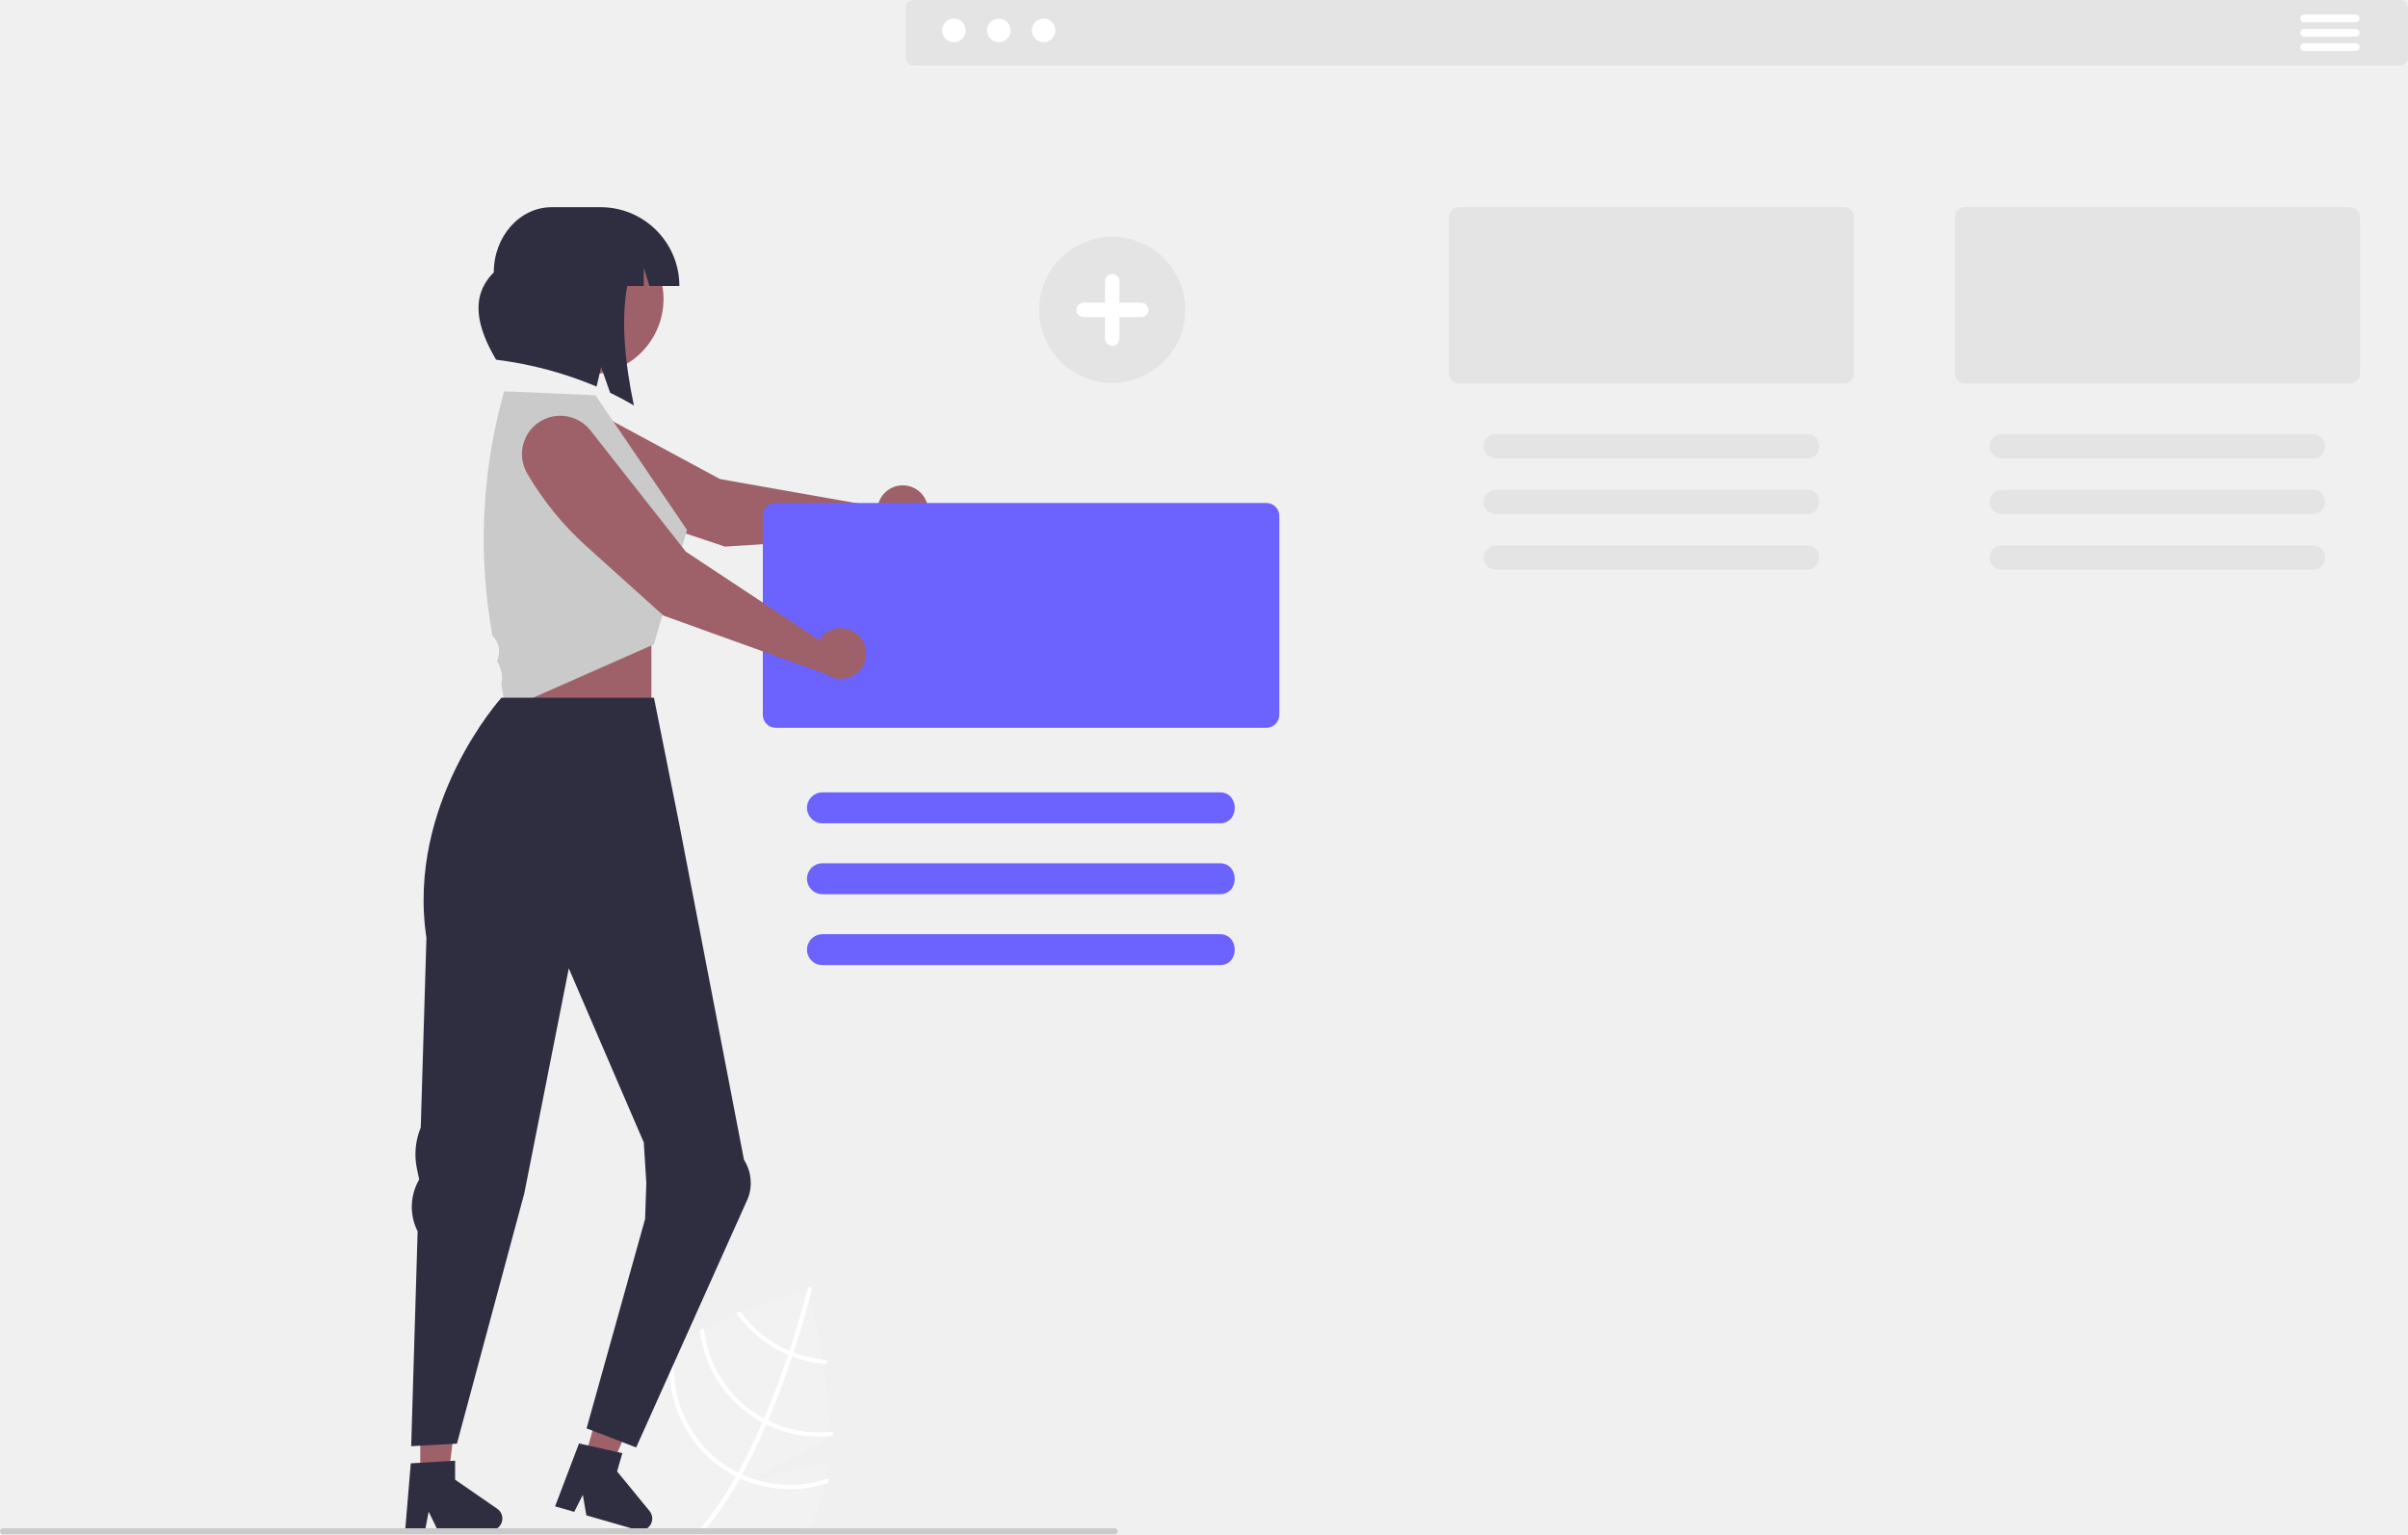
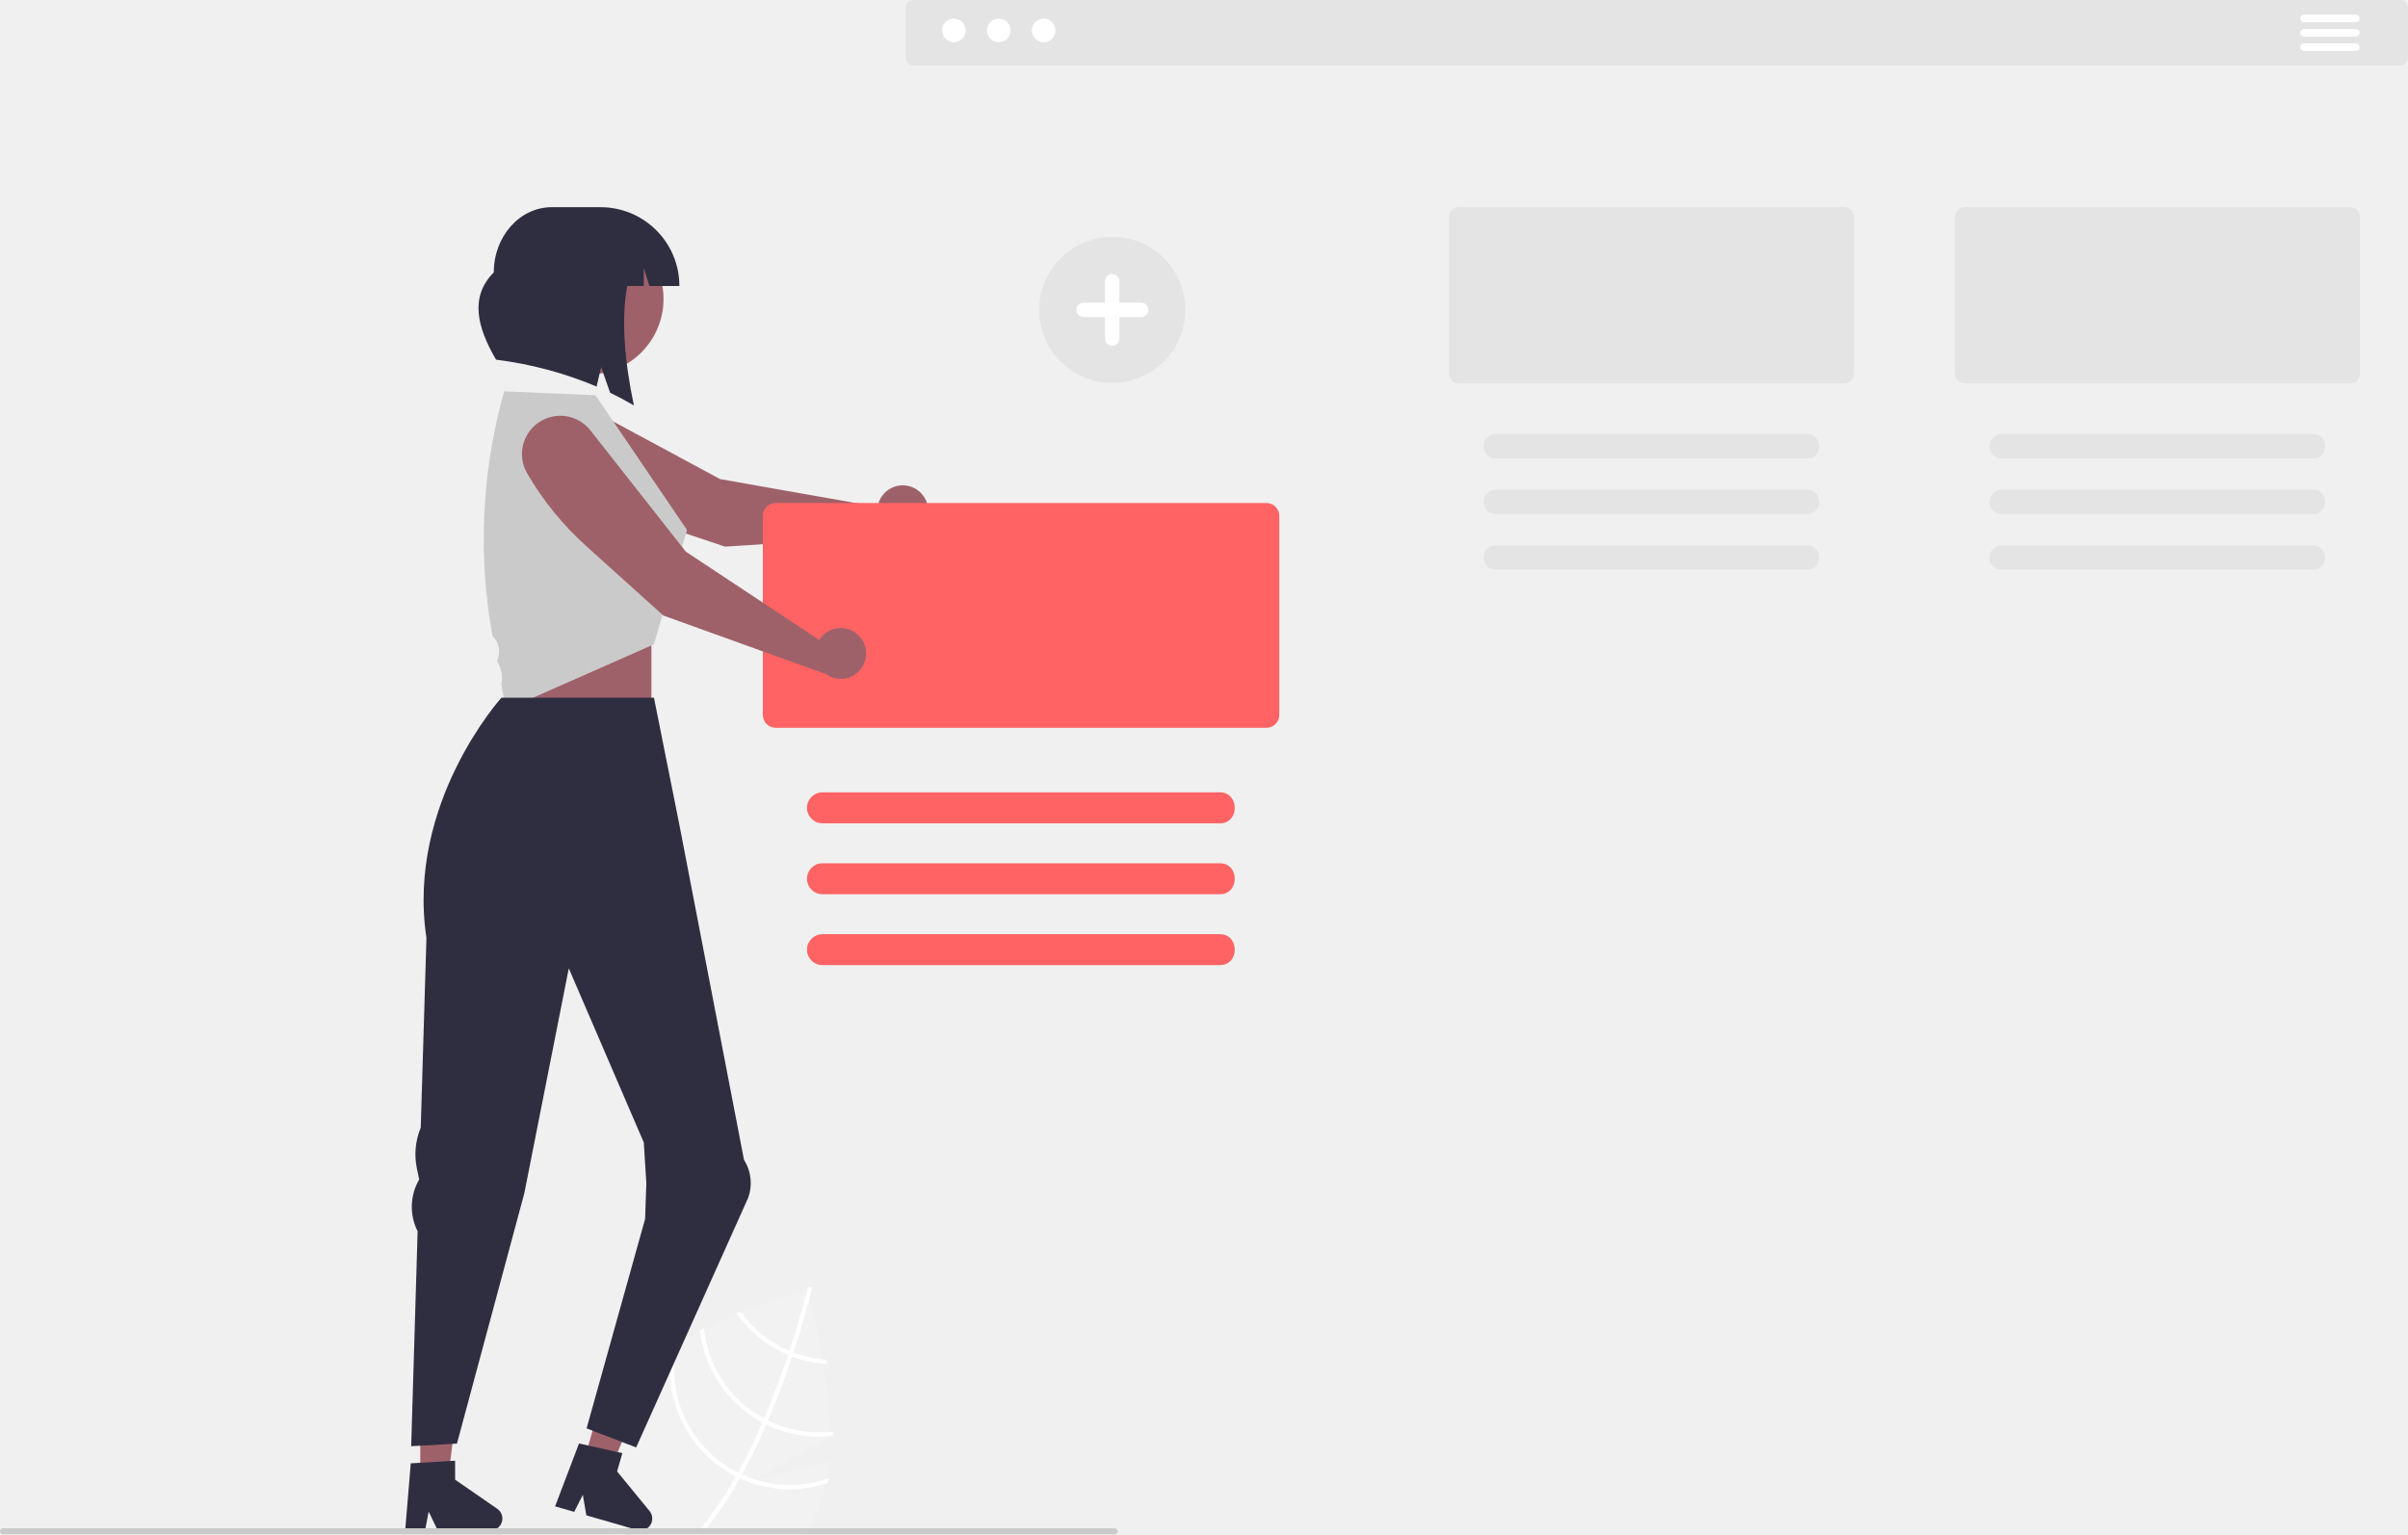
<svg xmlns="http://www.w3.org/2000/svg" data-name="Layer 1" width="947.25" height="603.69" viewBox="0 0 947.25 603.69">
-   <path d="M452.655,713.275l-29,16.84,28.59-6.9c-.22,2.36-.52,4.68-.92,6.95-.11.63-.23,1.25-.36,1.87a51.878,51.878,0,0,1-5.25,14.92c-.48.86-.96,1.7-1.46,2.51-.48.82-.98,1.61-1.49,2.38H365.895c-.64-.77-1.25-1.57-1.81-2.38a35.976,35.976,0,0,1-6.18-26.62,44.968,44.968,0,0,1,1.2-5.63,51.568,51.568,0,0,1,1.83-5.57,73.442,73.442,0,0,1,4.41-9.35c3.52-6.34,9.01-12.06,15.48-17.14a108.069,108.069,0,0,1,9.78-6.8q.96-.615,1.95-1.2c1.01-.6,2.02-1.19,3.04-1.76,2.03-1.16,4.08-2.26,6.13-3.3.54-.28,1.07-.55,1.6-.81,4.45-2.22,8.88-4.21,13.1-5.96.53-.22,1.07-.44,1.6-.65a233.308,233.308,0,0,1,25.72-8.81s.03.08.08.25c.13.46.46,1.57.91,3.21,1.25,4.55,3.45,13.23,5.22,23.71.1.57.19,1.15.29,1.73a181.688,181.688,0,0,1,2.45,26.81c.01.56.01,1.11.01,1.67Z" transform="translate(-126.375 -148.155)" fill="#f2f2f2" data-darkreader-inline-fill="" style="--darkreader-inline-fill:#ffffff;" />
-   <path d="M445.865,654.845c-.01.03-.11.52-.34,1.42-.19.75-.45,1.78-.79,3.06-1.17,4.47-3.25,11.96-6.21,20.98-.17.52-.35,1.06-.53,1.6-2.06,6.17-4.51,12.99-7.34,20-.71,1.76-1.42,3.49-2.15,5.18-.22.53-.44,1.05-.67,1.56q-4.65,10.77-9.57,19.71l-.83,1.49a134.524,134.524,0,0,1-13.19,19.62c-.67.82-1.35,1.61-2.04,2.38h-2.32c.7-.77,1.4-1.57,2.08-2.38a132.146,132.146,0,0,0,13.87-20.4c.28-.49.56-.98.83-1.48,3.53-6.41,6.74-13.11,9.61-19.75.23-.51.45-1.03.67-1.56,3.75-8.78,6.9-17.41,9.44-25.01.18-.54.36-1.08.53-1.61,3.7-11.22,6.02-20.02,6.91-23.54.12-.52.22-.93.29-1.21.07-.26.1-.41.11-.44l.81.19h.01Z" transform="translate(-126.375 -148.155)" fill="#fff" data-darkreader-inline-fill="" style="--darkreader-inline-fill:#ffffff;" />
-   <path d="M451.485,683.165c-.51-.03-1.02-.08-1.53-.13a44.996,44.996,0,0,1-11.43-2.73c-.53-.21-1.07-.42-1.61-.65a45.858,45.858,0,0,1-4.28-2.11,45.276,45.276,0,0,1-14.61-12.87c-.13-.17-.26-.35-.38-.52q-.78.33-1.59.66c.12.17.24.34.37.51a46.766,46.766,0,0,0,15.39,13.7,48.307,48.307,0,0,0,4.57,2.24c.53.22,1.07.44,1.61.64a46.891,46.891,0,0,0,12.25,2.86c.5.05,1.01.09,1.51.12C451.665,684.295,451.575,683.725,451.485,683.165Z" transform="translate(-126.375 -148.155)" fill="#fff" data-darkreader-inline-fill="" style="--darkreader-inline-fill:#ffffff;" />
-   <path d="M452.695,711.575a45.37,45.37,0,0,1-24.19-4.49q-.795-.375-1.56-.81a4.233,4.233,0,0,1-.47-.25,45.58,45.58,0,0,1-23.15-34.74c-.02-.17-.04-.35-.06-.52-.54.28-1.08.55-1.61.83.02.17.04.33.07.5a47.226,47.226,0,0,0,23.93,35.41c.2.11.41.23.62.33q.78.42,1.56.81a47.05,47.05,0,0,0,24.82,4.63c.45-.04.9-.09,1.35-.14,0-.57.01-1.13.01-1.7C453.575,711.485,453.135,711.535,452.695,711.575Z" transform="translate(-126.375 -148.155)" fill="#fff" data-darkreader-inline-fill="" style="--darkreader-inline-fill:#ffffff;" />
-   <path d="M451.325,730.165a45.548,45.548,0,0,1-27.75.21,44.468,44.468,0,0,1-5.31-2.02c-.54-.24-1.07-.5-1.6-.77-.57-.28-1.13-.58-1.68-.88a45.675,45.675,0,0,1-23.39-42.39,43.763,43.763,0,0,1,.96-7.16c.03-.16.06-.32.1-.48-.66.41-1.32.82-1.97,1.24-.03.15-.06.29-.08.44a46.771,46.771,0,0,0-.73,9.79,47.253,47.253,0,0,0,24.28,40.03c.56.31,1.12.61,1.68.89.53.27,1.07.53,1.6.78a47.175,47.175,0,0,0,33.53,2.19c.37-.1.74-.22,1.11-.34.15-.64.28-1.28.4-1.92C452.095,729.915,451.715,730.045,451.325,730.165Z" transform="translate(-126.375 -148.155)" fill="#fff" data-darkreader-inline-fill="" style="--darkreader-inline-fill:#ffffff;" />
-   <rect x="200.25" y="246.52" width="56" height="56" fill="#9e616a" data-darkreader-inline-fill="" style="--darkreader-inline-fill:#cdc1ae;" />
-   <polygon points="165.326 581.214 176.36 581.213 181.608 538.656 165.324 538.657 165.326 581.214" fill="#9e616a" data-darkreader-inline-fill="" style="--darkreader-inline-fill:#cdc1ae;" />
-   <path d="M321.985,741.805l-16.58-11.45v-7.47l-1.88.11-11.82.71-3.74.22-2.13,25.54-.07.85h7.83l.16-.85,1.24-6.54,3.17,6.54.41.85H319.335a4.679,4.679,0,0,0,4.67-4.66A4.671,4.671,0,0,0,321.985,741.805Z" transform="translate(-126.375 -148.155)" fill="#2f2e41" data-darkreader-inline-fill="" style="--darkreader-inline-fill:#fffff8;" />
-   <polygon points="229.853 574.209 240.457 577.258 257.265 537.81 241.615 533.309 229.853 574.209" fill="#9e616a" data-darkreader-inline-fill="" style="--darkreader-inline-fill:#cdc1ae;" />
-   <path d="M381.895,742.695l-12.77-15.59,2.07-7.18-1.84-.41-10.25-2.3-1.31-.29-3.65-.82-9.41,24.75,7.52,2.17,3.39-6.72,1.39,8.09,4.74,1.36,12.89,3.71,2.33.67a4.663,4.663,0,0,0,4.9-7.44Z" transform="translate(-126.375 -148.155)" fill="#2f2e41" data-darkreader-inline-fill="" style="--darkreader-inline-fill:#fffff8;" />
-   <path d="M1070.355,148.155H485.895a3.28,3.28,0,0,0-3.27,3.28v19.25a3.28,3.28,0,0,0,3.27,3.28h584.46a3.28,3.28,0,0,0,3.27-3.28v-19.25A3.28,3.28,0,0,0,1070.355,148.155Z" transform="translate(-126.375 -148.155)" fill="#e4e4e4" data-darkreader-inline-fill="" style="--darkreader-inline-fill:#353a3b;" />
-   <circle id="b5b16cf8-67a2-4f26-b1bf-3e43b6764a92" data-name="Ellipse 90" cx="375.249" cy="11.965" r="4.648" fill="#fff" data-darkreader-inline-fill="" style="--darkreader-inline-fill:#ffffff;" />
-   <circle id="b66c556c-a3ce-485d-a169-682ae89102b6" data-name="Ellipse 91" cx="392.89" cy="11.965" r="4.648" fill="#fff" data-darkreader-inline-fill="" style="--darkreader-inline-fill:#ffffff;" />
-   <circle id="b9ccba63-6bb8-47f6-85e8-d2b1a1d873e2" data-name="Ellipse 92" cx="410.533" cy="11.965" r="4.648" fill="#fff" data-darkreader-inline-fill="" style="--darkreader-inline-fill:#ffffff;" />
-   <path d="M1053.065,153.915h-20.31a1.505,1.505,0,1,0,0,3.01h20.31a1.505,1.505,0,1,0,0-3.01Z" transform="translate(-126.375 -148.155)" fill="#fff" data-darkreader-inline-fill="" style="--darkreader-inline-fill:#ffffff;" />
-   <path d="M1053.065,159.555h-20.31a1.505,1.505,0,1,0,0,3.01h20.31a1.505,1.505,0,1,0,0-3.01Z" transform="translate(-126.375 -148.155)" fill="#fff" data-darkreader-inline-fill="" style="--darkreader-inline-fill:#ffffff;" />
-   <path d="M1053.065,165.195h-20.31a1.505,1.505,0,1,0,0,3.01h20.31a1.505,1.505,0,1,0,0-3.01Z" transform="translate(-126.375 -148.155)" fill="#fff" data-darkreader-inline-fill="" style="--darkreader-inline-fill:#ffffff;" />
-   <path d="M1050.755,229.645H899.325a3.99,3.99,0,0,0-3.98,3.98v61.45a3.99,3.99,0,0,0,3.98,3.98h151.43a3.984,3.984,0,0,0,3.98-3.98v-61.45A3.984,3.984,0,0,0,1050.755,229.645Z" transform="translate(-126.375 -148.155)" fill="#e4e4e4" data-darkreader-inline-fill="" style="--darkreader-inline-fill:#353a3b;" />
-   <path d="M1036.335,318.975H913.745a4.775,4.775,0,0,0,0,9.55H1036.335C1042.555,328.615,1042.495,318.885,1036.335,318.975Z" transform="translate(-126.375 -148.155)" fill="#e4e4e4" data-darkreader-inline-fill="" style="--darkreader-inline-fill:#353a3b;" />
-   <path d="M1036.335,340.865H913.745a4.775,4.775,0,0,0,0,9.55H1036.335C1042.555,350.505,1042.495,340.775,1036.335,340.865Z" transform="translate(-126.375 -148.155)" fill="#e4e4e4" data-darkreader-inline-fill="" style="--darkreader-inline-fill:#353a3b;" />
-   <path d="M1036.335,362.755H913.745a4.775,4.775,0,0,0,0,9.55H1036.335C1042.555,372.395,1042.495,362.665,1036.335,362.755Z" transform="translate(-126.375 -148.155)" fill="#e4e4e4" data-darkreader-inline-fill="" style="--darkreader-inline-fill:#353a3b;" />
-   <path d="M851.755,229.645H700.325a3.99,3.99,0,0,0-3.98,3.98v61.45a3.99,3.99,0,0,0,3.98,3.98H851.755a3.984,3.984,0,0,0,3.98-3.98v-61.45A3.984,3.984,0,0,0,851.755,229.645Z" transform="translate(-126.375 -148.155)" fill="#e4e4e4" data-darkreader-inline-fill="" style="--darkreader-inline-fill:#353a3b;" />
-   <path d="M837.335,318.975H714.745a4.775,4.775,0,0,0,0,9.55H837.335C843.555,328.615,843.495,318.885,837.335,318.975Z" transform="translate(-126.375 -148.155)" fill="#e4e4e4" data-darkreader-inline-fill="" style="--darkreader-inline-fill:#353a3b;" />
-   <path d="M837.335,340.865H714.745a4.775,4.775,0,0,0,0,9.55H837.335C843.555,350.505,843.495,340.775,837.335,340.865Z" transform="translate(-126.375 -148.155)" fill="#e4e4e4" data-darkreader-inline-fill="" style="--darkreader-inline-fill:#353a3b;" />
-   <path d="M837.335,362.755H714.745a4.775,4.775,0,0,0,0,9.55H837.335C843.555,372.395,843.495,362.665,837.335,362.755Z" transform="translate(-126.375 -148.155)" fill="#e4e4e4" data-darkreader-inline-fill="" style="--darkreader-inline-fill:#353a3b;" />
-   <path d="M472.043,345.862a10.024,10.024,0,0,0-.423,1.747l-62.004-10.96-53.408-28.799a15.08,15.08,0,0,0-16.097,25.418l0,0A118.971,118.971,0,0,0,372.847,350.264l38.72,12.969,67.821-4.347a9.997,9.997,0,1,0-7.345-13.024Z" transform="translate(-126.375 -148.155)" fill="#9e616a" data-darkreader-inline-fill="" style="--darkreader-inline-fill:#aa6973;" />
-   <path d="M624.555,346.055h-193.02a5.087,5.087,0,0,0-5.08,5.08v78.31a5.087,5.087,0,0,0,5.08,5.08h193.02A5.085,5.085,0,0,0,629.625,429.445v-78.31A5.085,5.085,0,0,0,624.555,346.055Z" transform="translate(-126.375 -148.155)" fill="#6c63ff" data-darkreader-inline-fill="" style="--darkreader-inline-fill:#0b00c4;" />
-   <path d="M606.175,459.915H449.915a6.09,6.09,0,0,0,0,12.18H606.175C614.105,472.205,614.025,459.805,606.175,459.915Z" transform="translate(-126.375 -148.155)" fill="#6c63ff" data-darkreader-inline-fill="" style="--darkreader-inline-fill:#0b00c4;" />
-   <path d="M606.175,487.815H449.915a6.09,6.09,0,0,0,0,12.18H606.175C614.105,500.105,614.025,487.705,606.175,487.815Z" transform="translate(-126.375 -148.155)" fill="#6c63ff" data-darkreader-inline-fill="" style="--darkreader-inline-fill:#0b00c4;" />
-   <path d="M606.175,515.725H449.915a6.085,6.085,0,1,0,0,12.17H606.175C614.105,528.005,614.025,515.615,606.175,515.725Z" transform="translate(-126.375 -148.155)" fill="#6c63ff" data-darkreader-inline-fill="" style="--darkreader-inline-fill:#0b00c4;" />
-   <circle cx="357.654" cy="265.793" r="29.729" transform="translate(-173.4942 303.9727) rotate(-61.33683)" fill="#9e616a" data-darkreader-inline-fill="" style="--darkreader-inline-fill:#cdc1ae;" />
-   <path d="M362.625,229.675H343.421c-12.59,0-22.796,11.482-22.796,25.646-9.5,9.539-6.649,21.489.889,34.354a149.225,149.225,0,0,1,39.541,10.576l1.792-7.654,3.536,10.081q4.717,2.285,9.354,4.998c-3.608-16.951-5.093-33.863-2.616-47H379.625v-7.118l2.208,7.118h11.792V260.675A31,31,0,0,0,362.625,229.675Z" transform="translate(-126.375 -148.155)" fill="#2f2e41" data-darkreader-inline-fill="" style="--darkreader-inline-fill:#fffff8;" />
-   <path d="M360.625,303.675,324.67,302.116l-.967,3.674a213.669,213.669,0,0,0-3.599,92.57l0,0h0a8.242,8.242,0,0,1,2.345,8.007l-.516,2.059.048.075a12.062,12.062,0,0,1,1.601,9.005v0l1.798,9.902L383.625,401.675l13-45Z" transform="translate(-126.375 -148.155)" fill="#cacaca" data-darkreader-inline-fill="" style="--darkreader-inline-fill:#494e52;" />
-   <path d="M449.732,398.519a10.024,10.024,0,0,0-1.084,1.434L396.144,365.196l-37.51-47.694a15.08,15.08,0,0,0-24.891,16.9l0,0a118.971,118.971,0,0,0,23.253,28.631l30.346,27.323,63.937,23.035a9.997,9.997,0,1,0-1.548-14.872Z" transform="translate(-126.375 -148.155)" fill="#9e616a" data-darkreader-inline-fill="" style="--darkreader-inline-fill:#aa6973;" />
-   <path d="M563.908,298.82a28.735,28.735,0,1,1,28.735-28.735A28.735,28.735,0,0,1,563.908,298.82Z" transform="translate(-126.375 -148.155)" fill="#e4e4e4" data-darkreader-inline-fill="" style="--darkreader-inline-fill:#ffffff;" />
-   <path d="M575.247,267.25h-8.504v-8.504a2.835,2.835,0,0,0-5.669,0V267.25h-8.504a2.835,2.835,0,0,0,0,5.669h8.504v8.504a2.835,2.835,0,0,0,5.669,0v-8.504h8.504a2.835,2.835,0,1,0,0-5.669Z" transform="translate(-126.375 -148.155)" fill="#fff" data-darkreader-inline-fill="" style="--darkreader-inline-fill:#ffffff;" />
-   <path d="M420.614,619.614a16.874,16.874,0,0,0-1.57-15.088L393.625,472.675l-10-50h-60s-37.5,41.5-29.5,94.5l-2.239,74.64a27.448,27.448,0,0,0-1.503,16.186l.891,4.222-.344.636a21.334,21.334,0,0,0-.269,19.772L288.125,717.175l18-1,26.5-98.5,17.5-88.5,29.5,68.5,1,16-.485,14.103L357.125,710.175l19.5,7.5Z" transform="translate(-126.375 -148.155)" fill="#2f2e41" data-darkreader-inline-fill="" style="--darkreader-inline-fill:#333246;" />
-   <path d="M566.055,750.655a1.193,1.193,0,0,1-1.19,1.19H127.565a1.19,1.19,0,0,1,0-2.38H564.865A1.187,1.187,0,0,1,566.055,750.655Z" transform="translate(-126.375 -148.155)" fill="#cacaca" data-darkreader-inline-fill="" style="--darkreader-inline-fill:#494e52;" />
+   <path d="M452.655,713.275l-29,16.84,28.59-6.9c-.22,2.36-.52,4.68-.92,6.95-.11.63-.23,1.25-.36,1.87a51.878,51.878,0,0,1-5.25,14.92c-.48.86-.96,1.7-1.46,2.51-.48.82-.98,1.61-1.49,2.38H365.895c-.64-.77-1.25-1.57-1.81-2.38a35.976,35.976,0,0,1-6.18-26.62,44.968,44.968,0,0,1,1.2-5.63,51.568,51.568,0,0,1,1.83-5.57,73.442,73.442,0,0,1,4.41-9.35c3.52-6.34,9.01-12.06,15.48-17.14a108.069,108.069,0,0,1,9.78-6.8q.96-.615,1.95-1.2c1.01-.6,2.02-1.19,3.04-1.76,2.03-1.16,4.08-2.26,6.13-3.3.54-.28,1.07-.55,1.6-.81,4.45-2.22,8.88-4.21,13.1-5.96.53-.22,1.07-.44,1.6-.65a233.308,233.308,0,0,1,25.72-8.81s.03.08.08.25c.13.46.46,1.57.91,3.21,1.25,4.55,3.45,13.23,5.22,23.71.1.57.19,1.15.29,1.73a181.688,181.688,0,0,1,2.45,26.81c.01.56.01,1.11.01,1.67Z" transform="translate(-126.375 -148.155)" fill="#f2f2f2" />
+   <path d="M445.865,654.845c-.01.03-.11.52-.34,1.42-.19.75-.45,1.78-.79,3.06-1.17,4.47-3.25,11.96-6.21,20.98-.17.52-.35,1.06-.53,1.6-2.06,6.17-4.51,12.99-7.34,20-.71,1.76-1.42,3.49-2.15,5.18-.22.53-.44,1.05-.67,1.56q-4.65,10.77-9.57,19.71l-.83,1.49a134.524,134.524,0,0,1-13.19,19.62c-.67.82-1.35,1.61-2.04,2.38h-2.32c.7-.77,1.4-1.57,2.08-2.38a132.146,132.146,0,0,0,13.87-20.4c.28-.49.56-.98.83-1.48,3.53-6.41,6.74-13.11,9.61-19.75.23-.51.45-1.03.67-1.56,3.75-8.78,6.9-17.41,9.44-25.01.18-.54.36-1.08.53-1.61,3.7-11.22,6.02-20.02,6.91-23.54.12-.52.22-.93.29-1.21.07-.26.1-.41.11-.44l.81.19h.01Z" transform="translate(-126.375 -148.155)" fill="#fff" />
+   <path d="M451.485,683.165c-.51-.03-1.02-.08-1.53-.13a44.996,44.996,0,0,1-11.43-2.73c-.53-.21-1.07-.42-1.61-.65a45.858,45.858,0,0,1-4.28-2.11,45.276,45.276,0,0,1-14.61-12.87c-.13-.17-.26-.35-.38-.52q-.78.33-1.59.66c.12.17.24.34.37.51a46.766,46.766,0,0,0,15.39,13.7,48.307,48.307,0,0,0,4.57,2.24c.53.22,1.07.44,1.61.64a46.891,46.891,0,0,0,12.25,2.86c.5.05,1.01.09,1.51.12C451.665,684.295,451.575,683.725,451.485,683.165Z" transform="translate(-126.375 -148.155)" fill="#fff" />
+   <path d="M452.695,711.575a45.37,45.37,0,0,1-24.19-4.49q-.795-.375-1.56-.81a4.233,4.233,0,0,1-.47-.25,45.58,45.58,0,0,1-23.15-34.74c-.02-.17-.04-.35-.06-.52-.54.28-1.08.55-1.61.83.02.17.04.33.07.5a47.226,47.226,0,0,0,23.93,35.41c.2.11.41.23.62.33q.78.42,1.56.81a47.05,47.05,0,0,0,24.82,4.63c.45-.04.9-.09,1.35-.14,0-.57.01-1.13.01-1.7C453.575,711.485,453.135,711.535,452.695,711.575Z" transform="translate(-126.375 -148.155)" fill="#fff" />
+   <path d="M451.325,730.165a45.548,45.548,0,0,1-27.75.21,44.468,44.468,0,0,1-5.31-2.02c-.54-.24-1.07-.5-1.6-.77-.57-.28-1.13-.58-1.68-.88a45.675,45.675,0,0,1-23.39-42.39,43.763,43.763,0,0,1,.96-7.16c.03-.16.06-.32.1-.48-.66.41-1.32.82-1.97,1.24-.03.15-.06.29-.08.44a46.771,46.771,0,0,0-.73,9.79,47.253,47.253,0,0,0,24.28,40.03c.56.31,1.12.61,1.68.89.53.27,1.07.53,1.6.78a47.175,47.175,0,0,0,33.53,2.19c.37-.1.74-.22,1.11-.34.15-.64.28-1.28.4-1.92C452.095,729.915,451.715,730.045,451.325,730.165Z" transform="translate(-126.375 -148.155)" fill="#fff" />
+   <rect x="200.25" y="246.52" width="56" height="56" fill="#9e616a" />
+   <polygon points="165.326 581.214 176.36 581.213 181.608 538.656 165.324 538.657 165.326 581.214" fill="#9e616a" />
+   <path d="M321.985,741.805l-16.58-11.45v-7.47l-1.88.11-11.82.71-3.74.22-2.13,25.54-.07.85h7.83l.16-.85,1.24-6.54,3.17,6.54.41.85H319.335a4.679,4.679,0,0,0,4.67-4.66A4.671,4.671,0,0,0,321.985,741.805Z" transform="translate(-126.375 -148.155)" fill="#2f2e41" />
+   <polygon points="229.853 574.209 240.457 577.258 257.265 537.81 241.615 533.309 229.853 574.209" fill="#9e616a" />
+   <path d="M381.895,742.695l-12.77-15.59,2.07-7.18-1.84-.41-10.25-2.3-1.31-.29-3.65-.82-9.41,24.75,7.52,2.17,3.39-6.72,1.39,8.09,4.74,1.36,12.89,3.71,2.33.67a4.663,4.663,0,0,0,4.9-7.44Z" transform="translate(-126.375 -148.155)" fill="#2f2e41" />
+   <path d="M1070.355,148.155H485.895a3.28,3.28,0,0,0-3.27,3.28v19.25a3.28,3.28,0,0,0,3.27,3.28h584.46a3.28,3.28,0,0,0,3.27-3.28v-19.25A3.28,3.28,0,0,0,1070.355,148.155Z" transform="translate(-126.375 -148.155)" fill="#e4e4e4" />
+   <circle id="b5b16cf8-67a2-4f26-b1bf-3e43b6764a92" data-name="Ellipse 90" cx="375.249" cy="11.965" r="4.648" fill="#fff" />
+   <circle id="b66c556c-a3ce-485d-a169-682ae89102b6" data-name="Ellipse 91" cx="392.89" cy="11.965" r="4.648" fill="#fff" />
+   <circle id="b9ccba63-6bb8-47f6-85e8-d2b1a1d873e2" data-name="Ellipse 92" cx="410.533" cy="11.965" r="4.648" fill="#fff" />
+   <path d="M1053.065,153.915h-20.31a1.505,1.505,0,1,0,0,3.01h20.31a1.505,1.505,0,1,0,0-3.01Z" transform="translate(-126.375 -148.155)" fill="#fff" />
+   <path d="M1053.065,159.555h-20.31a1.505,1.505,0,1,0,0,3.01h20.31a1.505,1.505,0,1,0,0-3.01Z" transform="translate(-126.375 -148.155)" fill="#fff" />
+   <path d="M1053.065,165.195h-20.31a1.505,1.505,0,1,0,0,3.01h20.31a1.505,1.505,0,1,0,0-3.01Z" transform="translate(-126.375 -148.155)" fill="#fff" />
+   <path d="M1050.755,229.645H899.325a3.99,3.99,0,0,0-3.98,3.98v61.45a3.99,3.99,0,0,0,3.98,3.98h151.43a3.984,3.984,0,0,0,3.98-3.98v-61.45A3.984,3.984,0,0,0,1050.755,229.645Z" transform="translate(-126.375 -148.155)" fill="#e4e4e4" />
+   <path d="M1036.335,318.975H913.745a4.775,4.775,0,0,0,0,9.55H1036.335C1042.555,328.615,1042.495,318.885,1036.335,318.975Z" transform="translate(-126.375 -148.155)" fill="#e4e4e4" />
+   <path d="M1036.335,340.865H913.745a4.775,4.775,0,0,0,0,9.55H1036.335C1042.555,350.505,1042.495,340.775,1036.335,340.865Z" transform="translate(-126.375 -148.155)" fill="#e4e4e4" />
+   <path d="M1036.335,362.755H913.745a4.775,4.775,0,0,0,0,9.55H1036.335C1042.555,372.395,1042.495,362.665,1036.335,362.755Z" transform="translate(-126.375 -148.155)" fill="#e4e4e4" />
+   <path d="M851.755,229.645H700.325a3.99,3.99,0,0,0-3.98,3.98v61.45a3.99,3.99,0,0,0,3.98,3.98H851.755a3.984,3.984,0,0,0,3.98-3.98v-61.45A3.984,3.984,0,0,0,851.755,229.645Z" transform="translate(-126.375 -148.155)" fill="#e4e4e4" />
+   <path d="M837.335,318.975H714.745a4.775,4.775,0,0,0,0,9.55H837.335C843.555,328.615,843.495,318.885,837.335,318.975Z" transform="translate(-126.375 -148.155)" fill="#e4e4e4" />
+   <path d="M837.335,340.865H714.745a4.775,4.775,0,0,0,0,9.55H837.335C843.555,350.505,843.495,340.775,837.335,340.865Z" transform="translate(-126.375 -148.155)" fill="#e4e4e4" />
+   <path d="M837.335,362.755H714.745a4.775,4.775,0,0,0,0,9.55H837.335C843.555,372.395,843.495,362.665,837.335,362.755Z" transform="translate(-126.375 -148.155)" fill="#e4e4e4" />
+   <path d="M472.043,345.862a10.024,10.024,0,0,0-.423,1.747l-62.004-10.96-53.408-28.799a15.08,15.08,0,0,0-16.097,25.418l0,0A118.971,118.971,0,0,0,372.847,350.264l38.72,12.969,67.821-4.347a9.997,9.997,0,1,0-7.345-13.024Z" transform="translate(-126.375 -148.155)" fill="#9e616a" />
+   <path d="M624.555,346.055h-193.02a5.087,5.087,0,0,0-5.08,5.08v78.31a5.087,5.087,0,0,0,5.08,5.08h193.02A5.085,5.085,0,0,0,629.625,429.445v-78.31A5.085,5.085,0,0,0,624.555,346.055Z" transform="translate(-126.375 -148.155)" fill="#ff6363" />
+   <path d="M606.175,459.915H449.915a6.09,6.09,0,0,0,0,12.18H606.175C614.105,472.205,614.025,459.805,606.175,459.915Z" transform="translate(-126.375 -148.155)" fill="#ff6363" />
+   <path d="M606.175,487.815H449.915a6.09,6.09,0,0,0,0,12.18H606.175C614.105,500.105,614.025,487.705,606.175,487.815Z" transform="translate(-126.375 -148.155)" fill="#ff6363" />
+   <path d="M606.175,515.725H449.915a6.085,6.085,0,1,0,0,12.17H606.175C614.105,528.005,614.025,515.615,606.175,515.725Z" transform="translate(-126.375 -148.155)" fill="#ff6363" />
+   <circle cx="357.654" cy="265.793" r="29.729" transform="translate(-173.4942 303.9727) rotate(-61.33683)" fill="#9e616a" />
+   <path d="M362.625,229.675H343.421c-12.59,0-22.796,11.482-22.796,25.646-9.5,9.539-6.649,21.489.889,34.354a149.225,149.225,0,0,1,39.541,10.576l1.792-7.654,3.536,10.081q4.717,2.285,9.354,4.998c-3.608-16.951-5.093-33.863-2.616-47H379.625v-7.118l2.208,7.118h11.792V260.675A31,31,0,0,0,362.625,229.675Z" transform="translate(-126.375 -148.155)" fill="#2f2e41" />
+   <path d="M360.625,303.675,324.67,302.116l-.967,3.674a213.669,213.669,0,0,0-3.599,92.57l0,0h0a8.242,8.242,0,0,1,2.345,8.007l-.516,2.059.048.075a12.062,12.062,0,0,1,1.601,9.005v0l1.798,9.902L383.625,401.675l13-45Z" transform="translate(-126.375 -148.155)" fill="#cacaca" />
+   <path d="M449.732,398.519a10.024,10.024,0,0,0-1.084,1.434L396.144,365.196l-37.51-47.694a15.08,15.08,0,0,0-24.891,16.9l0,0a118.971,118.971,0,0,0,23.253,28.631l30.346,27.323,63.937,23.035a9.997,9.997,0,1,0-1.548-14.872Z" transform="translate(-126.375 -148.155)" fill="#9e616a" />
+   <path d="M563.908,298.82a28.735,28.735,0,1,1,28.735-28.735A28.735,28.735,0,0,1,563.908,298.82Z" transform="translate(-126.375 -148.155)" fill="#e4e4e4" />
+   <path d="M575.247,267.25h-8.504v-8.504a2.835,2.835,0,0,0-5.669,0V267.25h-8.504a2.835,2.835,0,0,0,0,5.669h8.504v8.504a2.835,2.835,0,0,0,5.669,0v-8.504h8.504a2.835,2.835,0,1,0,0-5.669Z" transform="translate(-126.375 -148.155)" fill="#fff" />
+   <path d="M420.614,619.614a16.874,16.874,0,0,0-1.57-15.088L393.625,472.675l-10-50h-60s-37.5,41.5-29.5,94.5l-2.239,74.64a27.448,27.448,0,0,0-1.503,16.186l.891,4.222-.344.636a21.334,21.334,0,0,0-.269,19.772L288.125,717.175l18-1,26.5-98.5,17.5-88.5,29.5,68.5,1,16-.485,14.103L357.125,710.175l19.5,7.5Z" transform="translate(-126.375 -148.155)" fill="#2f2e41" />
+   <path d="M566.055,750.655a1.193,1.193,0,0,1-1.19,1.19H127.565a1.19,1.19,0,0,1,0-2.38H564.865A1.187,1.187,0,0,1,566.055,750.655Z" transform="translate(-126.375 -148.155)" fill="#cacaca" />
</svg>
